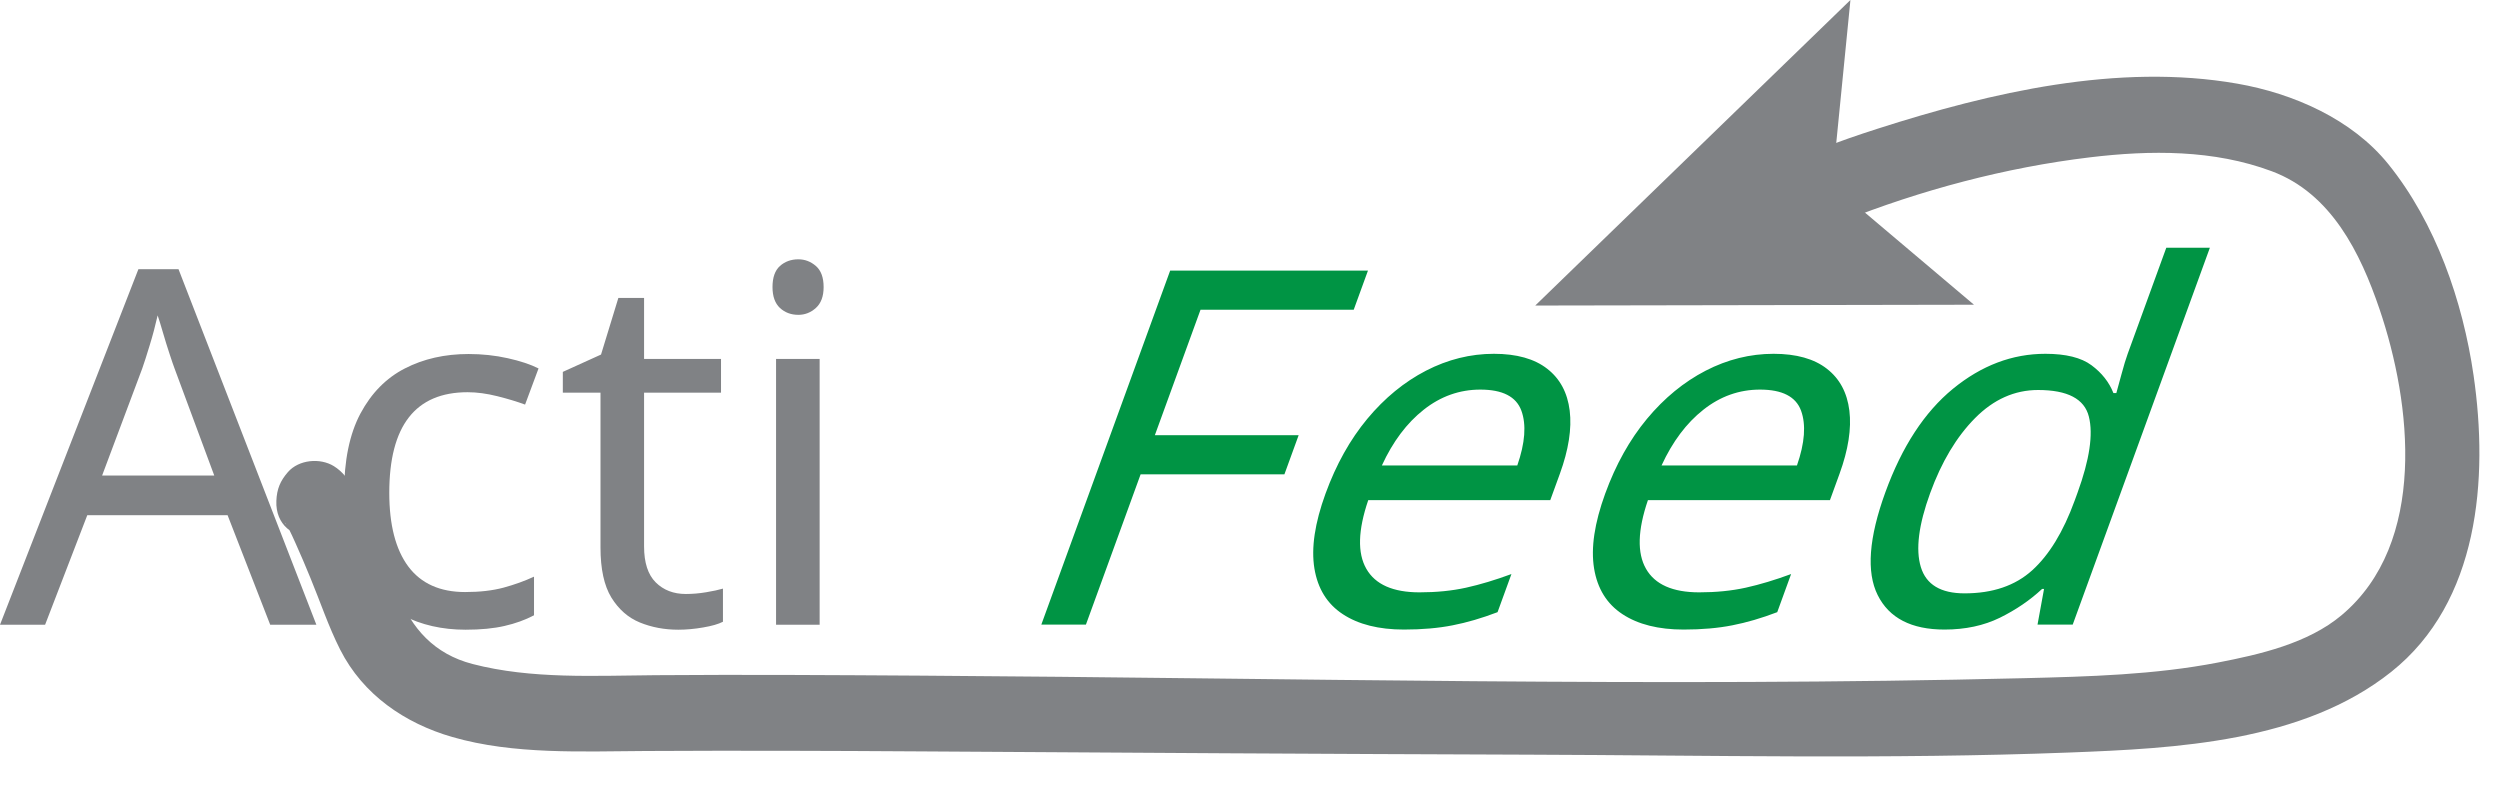
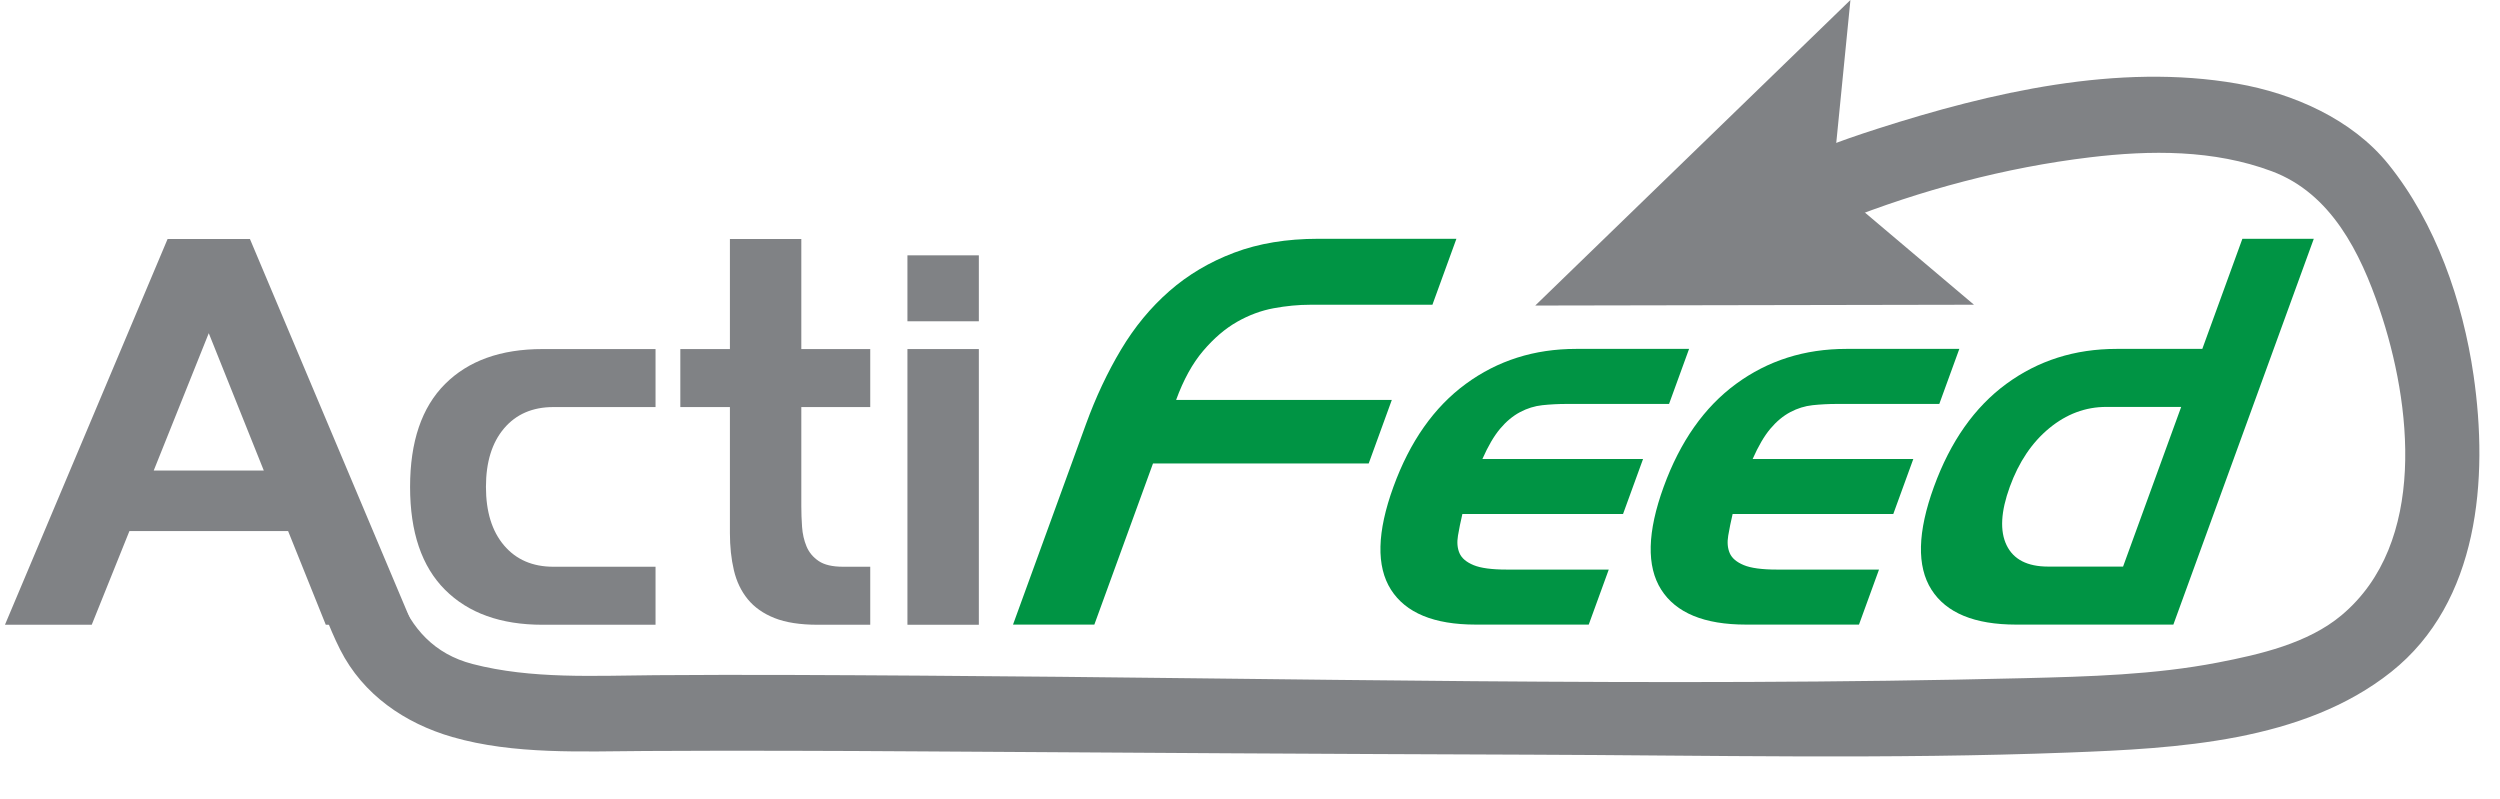
<svg xmlns="http://www.w3.org/2000/svg" version="1.1" id="Layer_1" x="0px" y="0px" width="363px" height="116px" viewBox="0 0 363 116" enable-background="new 0 0 363 116" xml:space="preserve">
  <g>
-     <text transform="matrix(0.9397 0 -0.342 0.9397 144.2119 90.6924)" fill="#009444" font-family="'HighlandGothicFLF'" font-size="76.621">Feed</text>
-     <text transform="matrix(1 0 0 1 0 90.7153)" fill="#808285" font-family="'HighlandGothicFLF'" font-size="72">Acti</text>
+     <g enable-background="new    ">
+       <path fill="#009444" d="M207.986,44.251h-17.784c-1.681,0-3.434,0.168-5.26,0.504s-3.602,0.997-5.328,1.979    c-1.727,0.985-3.366,2.389-4.917,4.212c-1.553,1.825-2.861,4.201-3.927,7.128h31.32l-3.354,9.217h-31.32l-8.516,23.398h-11.809    l10.586-29.088c1.432-3.935,3.13-7.547,5.096-10.836c1.963-3.287,4.302-6.12,7.016-8.496c2.712-2.376,5.85-4.236,9.411-5.581    c3.561-1.343,7.621-2.016,12.182-2.016h20.088L207.986,44.251z" />
+       <path fill="#009444" d="M233.593,82.7l-2.908,7.991h-16.416c-6.048,0-10.149-1.691-12.302-5.074    c-2.151-3.385-2.032-8.364,0.361-14.941c2.394-6.575,5.898-11.557,10.514-14.94c4.615-3.384,9.948-5.076,15.996-5.076h16.416    l-2.908,7.992h-14.832c-1.249,0-2.435,0.062-3.559,0.181c-1.123,0.121-2.207,0.457-3.246,1.008    c-1.042,0.553-2.007,1.356-2.895,2.412c-0.889,1.057-1.744,2.521-2.57,4.392h23.328l-2.908,7.992h-23.328    c-0.258,1.104-0.471,2.149-0.637,3.132c-0.166,0.984-0.092,1.836,0.223,2.557c0.314,0.719,0.992,1.296,2.035,1.729    c1.041,0.432,2.644,0.647,4.804,0.647H233.593z" />
+       <path fill="#009444" d="M272.833,82.7l-2.908,7.991h-16.416c-6.048,0-10.149-1.691-12.302-5.074    c-2.151-3.385-2.032-8.364,0.361-14.941c2.394-6.575,5.898-11.557,10.514-14.94c4.615-3.384,9.948-5.076,15.996-5.076h16.416    l-2.908,7.992h-14.832c-1.249,0-2.435,0.062-3.559,0.181c-1.123,0.121-2.207,0.457-3.246,1.008    c-1.042,0.553-2.007,1.356-2.895,2.412c-0.889,1.057-1.744,2.521-2.57,4.392h23.328l-2.908,7.992h-23.328    c-0.258,1.104-0.471,2.149-0.637,3.132c-0.166,0.984-0.092,1.836,0.223,2.557c0.314,0.719,0.992,1.296,2.035,1.729    c1.041,0.432,2.644,0.647,4.804,0.647H272.833z" />
+       <path fill="#009444" d="M280.448,85.617c-2.151-3.385-2.032-8.364,0.361-14.941c2.394-6.575,5.898-11.557,10.514-14.94    c4.615-3.384,9.948-5.076,15.996-5.076h12.456l5.817-15.984h10.368l-20.387,56.016h-22.824    C286.701,90.691,282.6,89,280.448,85.617z M305.836,59.084c-3.023,0-5.789,1.033-8.29,3.096c-2.505,2.064-4.41,4.896-5.72,8.496    c-1.311,3.6-1.467,6.434-0.465,8.496c1,2.064,3.013,3.096,6.037,3.096h10.872l8.438-23.184H305.836z" />
+     </g>
+     <g enable-background="new    ">
+       <path fill="#808285" d="M24.336,34.699h11.952l23.616,56.016h-12.6l-5.472-13.608h-23.04L13.32,90.715H0.72L24.336,34.699z     M22.32,68.323h15.984l-7.992-19.944L22.32,68.323z" />
+       <path fill="#808285" d="M95.184,59.106H80.352c-3.024,0-5.412,1.033-7.164,3.097c-1.752,2.064-2.628,4.896-2.628,8.496    c0,3.6,0.875,6.433,2.628,8.496c1.752,2.063,4.14,3.096,7.164,3.096h14.832v8.424H78.768c-6.048,0-10.764-1.692-14.148-5.076    s-5.076-8.363-5.076-14.939s1.692-11.557,5.076-14.94s8.1-5.076,14.148-5.076h16.416V59.106z" />
+       <path fill="#808285" d="M98.783,59.106v-8.424h7.2V34.699h10.368v15.983h10.008v8.424h-10.008v14.4    c0,0.961,0.036,1.956,0.108,2.988c0.072,1.032,0.288,1.979,0.648,2.844s0.947,1.572,1.764,2.124    c0.815,0.553,1.991,0.828,3.528,0.828h3.96v8.424h-7.632c-2.545,0-4.633-0.324-6.264-0.972c-1.632-0.648-2.928-1.56-3.888-2.736    c-0.96-1.176-1.632-2.58-2.016-4.212c-0.385-1.631-0.576-3.432-0.576-5.4V59.106H98.783z" />
+       <path fill="#808285" d="M131.76,46.65v-9.575h10.368v9.575H131.76z M131.76,90.715V50.683h10.368v40.032H131.76z" />
+     </g>
    <g>
      <g>
-         <path fill="#808285" d="M51.126,72.72c0.003-0.072,0.006-0.146,0.009-0.219c-0.537,1.297-1.074,2.593-1.611,3.889     c0.021-0.023,0.041-0.047,0.062-0.07c-2.222,0.287-4.443,0.574-6.665,0.86c-2.008-1.243-1.764-1.918-1.01-0.445     c0.346,0.677,0.654,1.374,0.969,2.065c0.771,1.689,1.484,3.405,2.194,5.121c1.43,3.457,2.626,7.064,4.317,10.403     c3.314,6.544,9.385,10.698,16.293,12.693c8.924,2.576,18.861,2.079,28.038,2.028c13.425-0.074,26.844-0.029,40.269,0.059     c29.356,0.191,58.712,0.377,88.069,0.475c26.074,0.086,52.246,0.684,78.307-0.309c15.666-0.597,34.033-1.523,46.844-11.717     c12.756-10.148,14.127-28.049,11.953-43.039c-1.561-10.767-5.492-22.136-12.371-30.669c-5.291-6.565-13.832-10.28-21.941-11.7     c-17.301-3.028-35.779,1.267-52.238,6.549c-2.709,0.869-5.412,1.788-8.055,2.84c-6.508,2.591-3.672,13.234,2.924,10.607     c11.414-4.545,23.754-7.828,35.941-9.292c8.832-1.062,18.008-1.132,26.438,2.016c8.646,3.229,12.865,11.852,15.643,20.018     c4.672,13.732,6.98,33.958-5.504,44.442c-4.891,4.105-11.877,5.699-17.967,6.877c-9.215,1.783-18.744,2.037-28.102,2.269     c-53.254,1.318-106.677-0.021-159.94-0.366c-12.941-0.084-25.879-0.168-38.82-0.068c-8.762,0.067-18.004,0.6-26.562-1.626     c-5.572-1.448-8.844-5.166-10.803-10.15c-1.494-3.801-3.063-7.573-4.681-11.322c-1.108-2.569-2.149-5.708-4.652-7.256     c-1.989-1.231-5.084-0.953-6.665,0.86c-1.117,1.281-1.612,2.471-1.681,4.178C39.837,79.815,50.838,79.788,51.126,72.72     L51.126,72.72z" />
+         <path fill="#808285" d="M51.126,72.72c0.003-0.071,0.006-0.146,0.009-0.219c-0.537,1.297-1.074,2.593-1.611,3.89     c0.021-0.023,0.041-0.048,0.062-0.07c-2.223,0.287-4.443,0.574-6.665,0.859c-2.008-1.242-1.764-1.918-1.01-0.445     c0.346,0.678,0.653,1.375,0.969,2.065c0.771,1.689,1.483,3.405,2.194,5.121c1.43,3.457,2.626,7.063,4.316,10.403     c3.314,6.544,9.385,10.697,16.293,12.693c8.924,2.575,18.861,2.078,28.038,2.027c13.425-0.074,26.844-0.029,40.27,0.059     c29.355,0.191,58.712,0.377,88.068,0.476c26.074,0.086,52.246,0.685,78.308-0.31c15.665-0.597,34.032-1.522,46.844-11.717     c12.756-10.147,14.127-28.049,11.952-43.039c-1.561-10.767-5.491-22.136-12.37-30.669c-5.291-6.564-13.832-10.28-21.941-11.7     c-17.301-3.028-35.779,1.267-52.238,6.549c-2.709,0.869-5.411,1.788-8.055,2.84c-6.508,2.591-3.672,13.234,2.924,10.607     c11.414-4.545,23.754-7.828,35.941-9.292c8.832-1.062,18.008-1.132,26.438,2.016c8.646,3.229,12.865,11.852,15.644,20.018     c4.672,13.732,6.979,33.958-5.504,44.442c-4.892,4.104-11.878,5.698-17.968,6.877c-9.215,1.782-18.743,2.037-28.102,2.269     c-53.254,1.318-106.677-0.021-159.939-0.365c-12.941-0.084-25.88-0.168-38.82-0.068c-8.762,0.066-18.004,0.6-26.562-1.626     c-5.571-1.448-8.844-5.166-10.803-10.15c-1.494-3.801-3.062-7.573-4.681-11.321c-1.108-2.569-2.149-5.709-4.652-7.256     c-1.989-1.231-5.084-0.953-6.665,0.859c-1.117,1.281-1.612,2.471-1.681,4.178C39.837,79.814,50.838,79.788,51.126,72.72     L51.126,72.72z" />
      </g>
    </g>
    <polygon fill="#808285" points="222.916,44.365 268.683,0 266.021,26.838 286.621,44.247  " />
  </g>
</svg>
